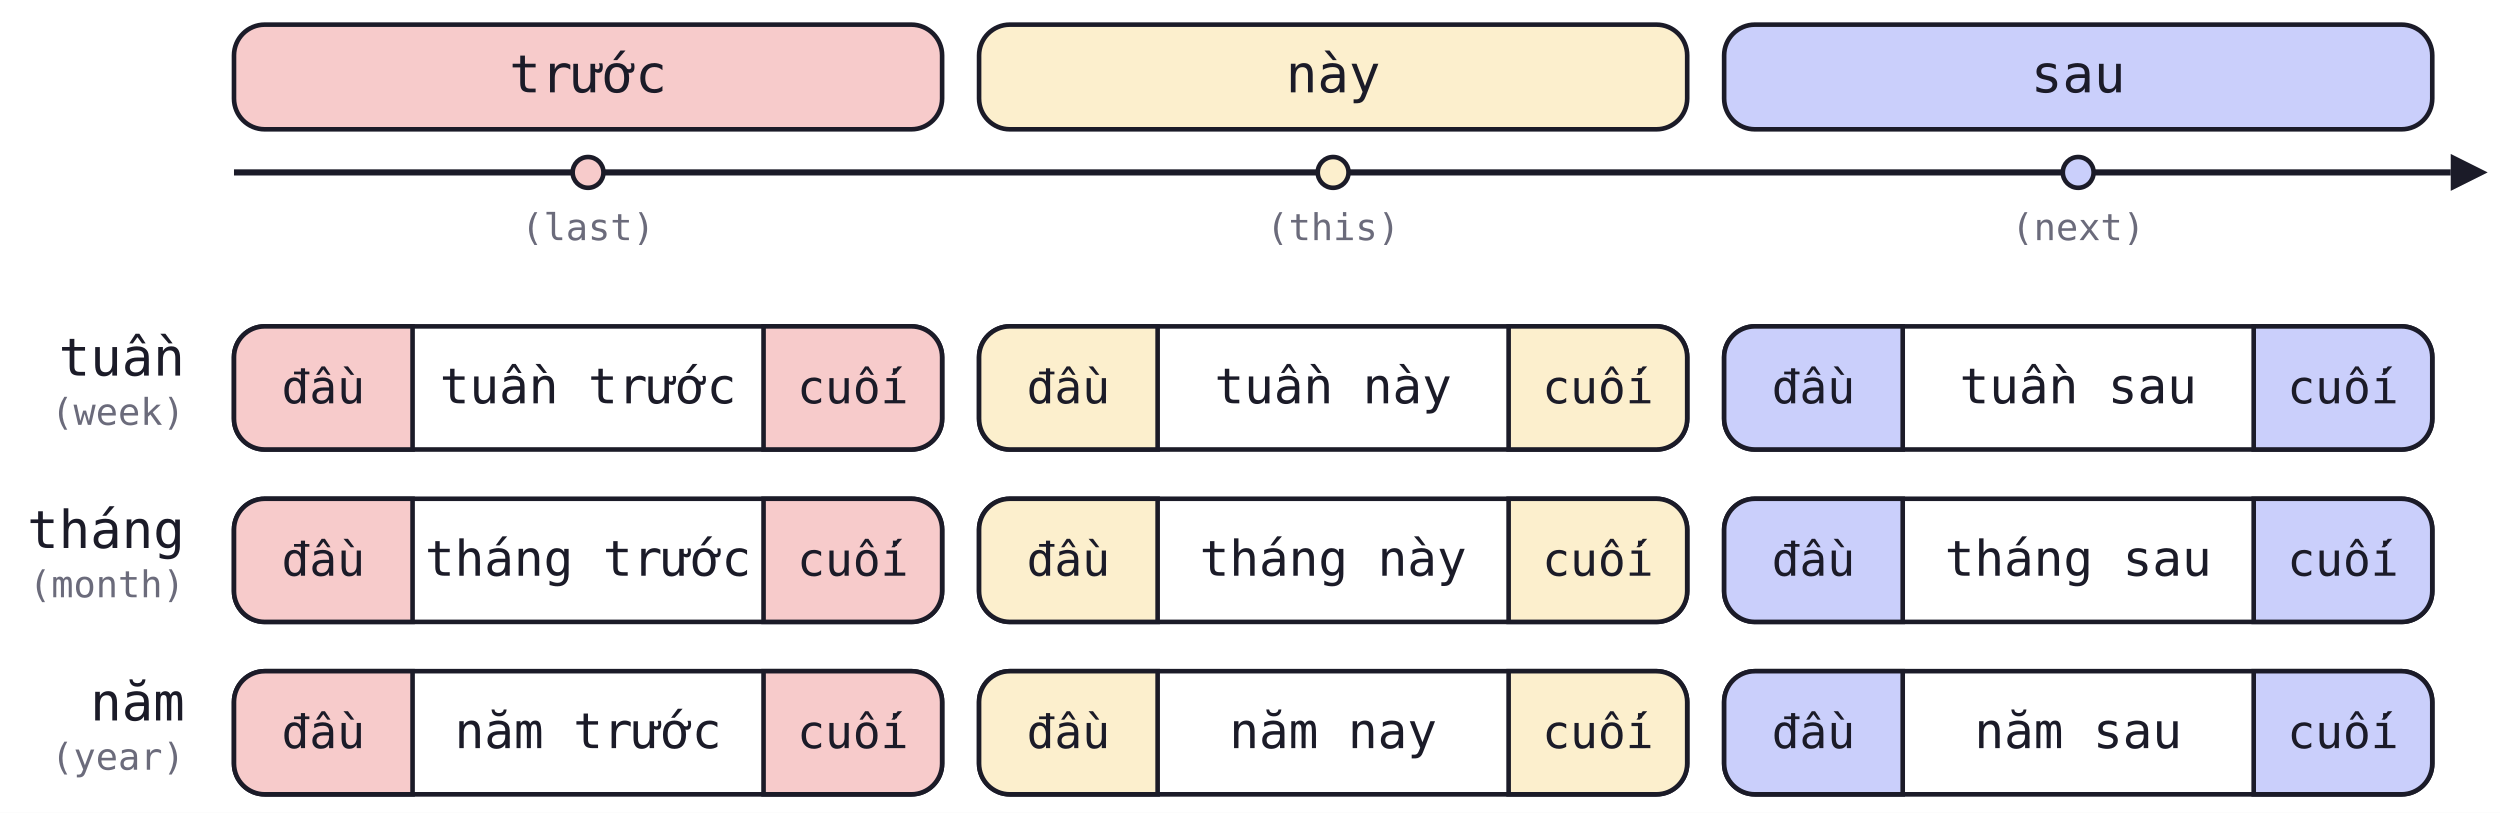
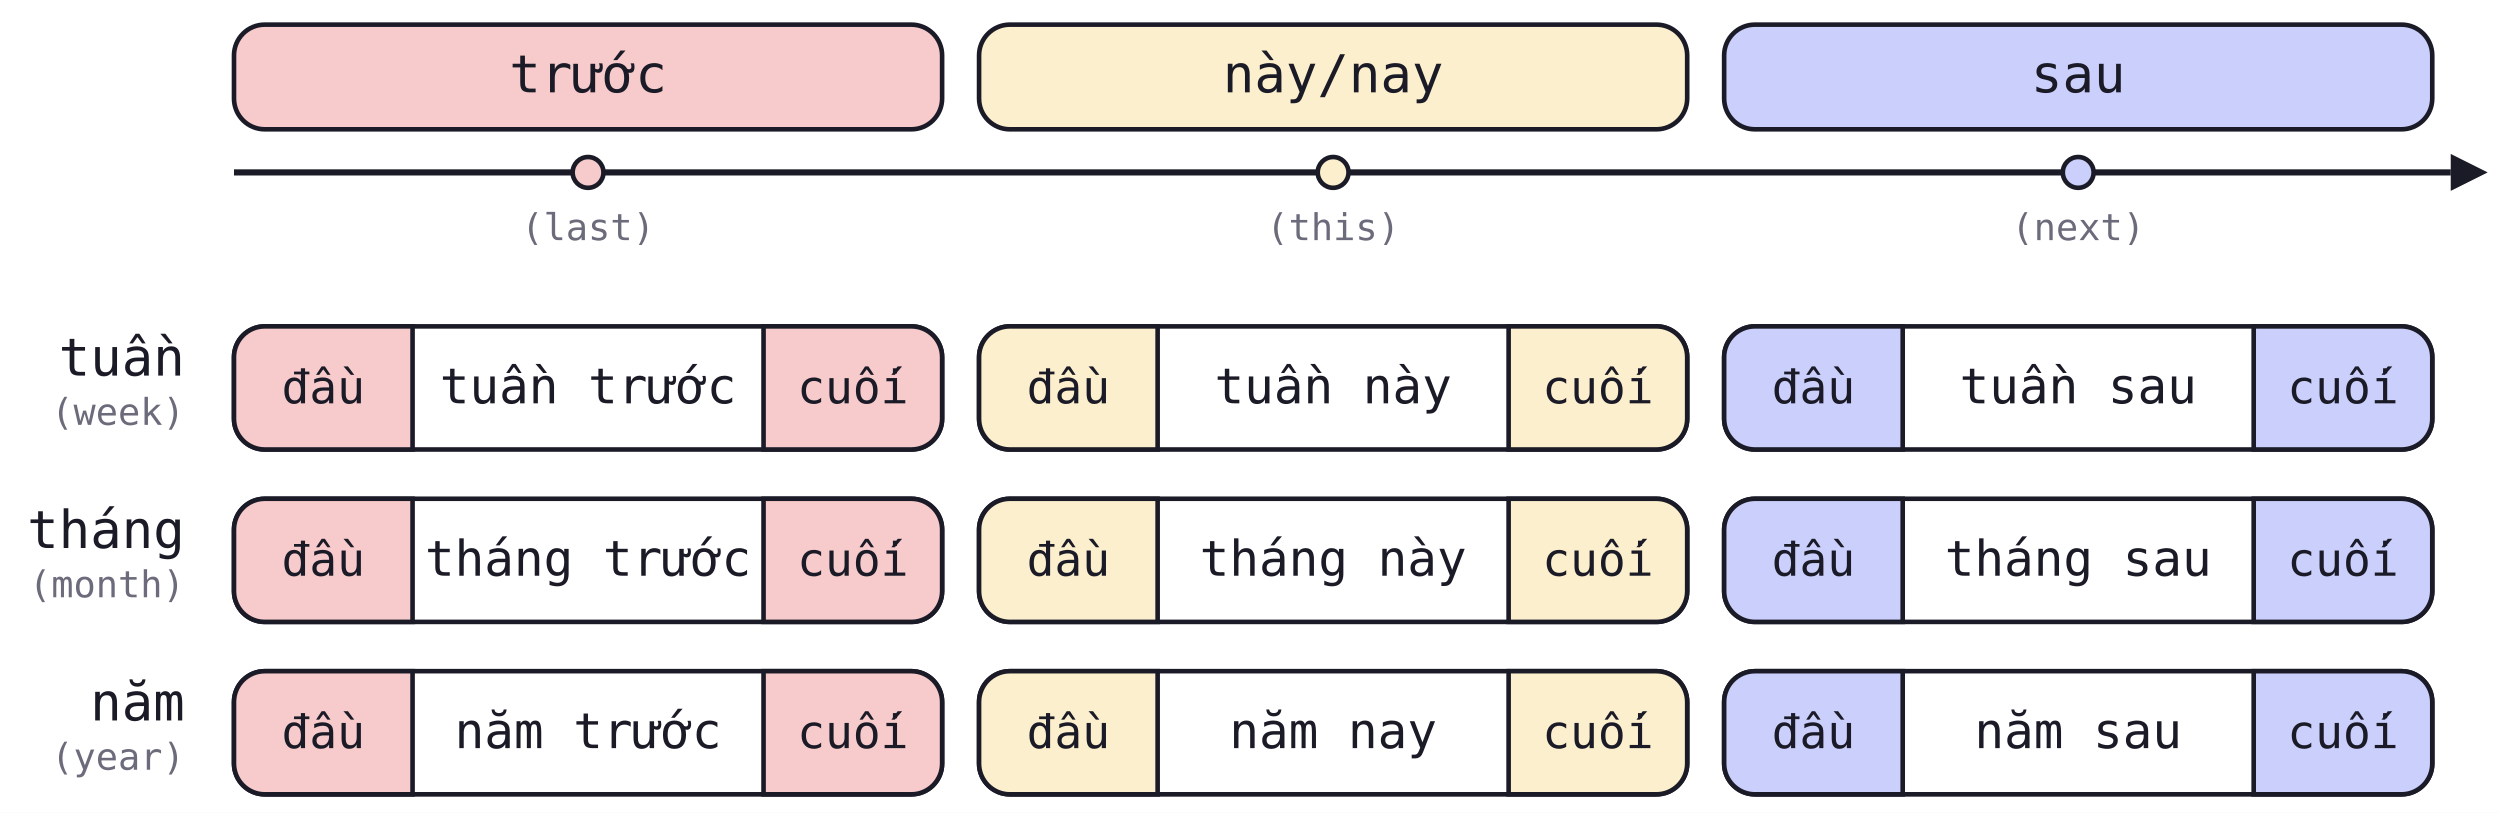
<svg xmlns="http://www.w3.org/2000/svg" viewBox="74 6 812 264" width="812" height="264" font-family="'Space Mono', ui-monospace, Menlo, Consolas, monospace" role="img" aria-label="Sơ đồ đầu - cuối với trước, này, sau">
  <rect x="74" y="6" width="812" height="264" fill="#fff" />
  <line x1="150" y1="62" x2="870" y2="62" stroke="#1B1B28" stroke-width="2" />
  <polygon points="870,56 882,62 870,68" fill="#1B1B28" />
  <rect x="150" y="14" width="230" height="34" rx="10" fill="#F7CBCB" stroke="#1B1B28" stroke-width="1.5" />
  <text x="265.0" y="36" text-anchor="middle" font-size="17" fill="#1B1B28">trước</text>
  <text x="265.0" y="84" text-anchor="middle" font-size="12" fill="#6B6B7B">(last)</text>
  <circle cx="265.0" cy="62" r="5" fill="#F7CBCB" stroke="#1B1B28" stroke-width="1.5" />
  <rect x="392" y="14" width="230" height="34" rx="10" fill="#FCEFCD" stroke="#1B1B28" stroke-width="1.5" />
-   <text x="507.0" y="36" text-anchor="middle" font-size="17" fill="#1B1B28">này</text>
+   <text x="507.0" y="36" text-anchor="middle" font-size="17" fill="#1B1B28">này/nay</text>
  <text x="507.0" y="84" text-anchor="middle" font-size="12" fill="#6B6B7B">(this)</text>
  <circle cx="507.0" cy="62" r="5" fill="#FCEFCD" stroke="#1B1B28" stroke-width="1.5" />
  <rect x="634" y="14" width="230" height="34" rx="10" fill="#CACFFB" stroke="#1B1B28" stroke-width="1.5" />
  <text x="749.0" y="36" text-anchor="middle" font-size="17" fill="#1B1B28">sau</text>
  <text x="749.0" y="84" text-anchor="middle" font-size="12" fill="#6B6B7B">(next)</text>
  <circle cx="749.0" cy="62" r="5" fill="#CACFFB" stroke="#1B1B28" stroke-width="1.5" />
  <text x="134" y="128" text-anchor="end" font-size="17" fill="#1B1B28">tuần</text>
  <text x="134" y="144" text-anchor="end" font-size="12" fill="#6B6B7B">(week)</text>
  <rect x="150" y="112" width="230" height="40" rx="10" fill="#fff" stroke="#1B1B28" stroke-width="1.5" />
  <path d="M160,112 H208 V152 H160 A10,10 0 0 1 150,142 V122 A10,10 0 0 1 160,112 Z" fill="#F7CBCB" stroke="#1B1B28" stroke-width="1.5" />
  <path d="M322,112 H370 A10,10 0 0 1 380,122 V142 A10,10 0 0 1 370,152 H322 Z" fill="#F7CBCB" stroke="#1B1B28" stroke-width="1.5" />
  <text x="179.0" y="137" text-anchor="middle" font-size="15" fill="#1B1B28">đầu</text>
  <text x="265.0" y="137" text-anchor="middle" font-size="16" fill="#1B1B28">tuần trước</text>
  <text x="351.0" y="137" text-anchor="middle" font-size="15" fill="#1B1B28">cuối</text>
  <rect x="392" y="112" width="230" height="40" rx="10" fill="#fff" stroke="#1B1B28" stroke-width="1.5" />
  <path d="M402,112 H450 V152 H402 A10,10 0 0 1 392,142 V122 A10,10 0 0 1 402,112 Z" fill="#FCEFCD" stroke="#1B1B28" stroke-width="1.5" />
  <path d="M564,112 H612 A10,10 0 0 1 622,122 V142 A10,10 0 0 1 612,152 H564 Z" fill="#FCEFCD" stroke="#1B1B28" stroke-width="1.5" />
  <text x="421.0" y="137" text-anchor="middle" font-size="15" fill="#1B1B28">đầu</text>
  <text x="507.0" y="137" text-anchor="middle" font-size="16" fill="#1B1B28">tuần này</text>
  <text x="593.0" y="137" text-anchor="middle" font-size="15" fill="#1B1B28">cuối</text>
  <rect x="634" y="112" width="230" height="40" rx="10" fill="#fff" stroke="#1B1B28" stroke-width="1.5" />
  <path d="M644,112 H692 V152 H644 A10,10 0 0 1 634,142 V122 A10,10 0 0 1 644,112 Z" fill="#CACFFB" stroke="#1B1B28" stroke-width="1.5" />
  <path d="M806,112 H854 A10,10 0 0 1 864,122 V142 A10,10 0 0 1 854,152 H806 Z" fill="#CACFFB" stroke="#1B1B28" stroke-width="1.5" />
  <text x="663.0" y="137" text-anchor="middle" font-size="15" fill="#1B1B28">đầu</text>
  <text x="749.0" y="137" text-anchor="middle" font-size="16" fill="#1B1B28">tuần sau</text>
  <text x="835.0" y="137" text-anchor="middle" font-size="15" fill="#1B1B28">cuối</text>
  <text x="134" y="184" text-anchor="end" font-size="17" fill="#1B1B28">tháng</text>
  <text x="134" y="200" text-anchor="end" font-size="12" fill="#6B6B7B">(month)</text>
  <rect x="150" y="168" width="230" height="40" rx="10" fill="#fff" stroke="#1B1B28" stroke-width="1.5" />
  <path d="M160,168 H208 V208 H160 A10,10 0 0 1 150,198 V178 A10,10 0 0 1 160,168 Z" fill="#F7CBCB" stroke="#1B1B28" stroke-width="1.5" />
  <path d="M322,168 H370 A10,10 0 0 1 380,178 V198 A10,10 0 0 1 370,208 H322 Z" fill="#F7CBCB" stroke="#1B1B28" stroke-width="1.5" />
  <text x="179.0" y="193" text-anchor="middle" font-size="15" fill="#1B1B28">đầu</text>
  <text x="265.0" y="193" text-anchor="middle" font-size="16" fill="#1B1B28">tháng trước</text>
  <text x="351.0" y="193" text-anchor="middle" font-size="15" fill="#1B1B28">cuối</text>
  <rect x="392" y="168" width="230" height="40" rx="10" fill="#fff" stroke="#1B1B28" stroke-width="1.5" />
  <path d="M402,168 H450 V208 H402 A10,10 0 0 1 392,198 V178 A10,10 0 0 1 402,168 Z" fill="#FCEFCD" stroke="#1B1B28" stroke-width="1.5" />
  <path d="M564,168 H612 A10,10 0 0 1 622,178 V198 A10,10 0 0 1 612,208 H564 Z" fill="#FCEFCD" stroke="#1B1B28" stroke-width="1.5" />
  <text x="421.0" y="193" text-anchor="middle" font-size="15" fill="#1B1B28">đầu</text>
  <text x="507.0" y="193" text-anchor="middle" font-size="16" fill="#1B1B28">tháng này</text>
  <text x="593.0" y="193" text-anchor="middle" font-size="15" fill="#1B1B28">cuối</text>
  <rect x="634" y="168" width="230" height="40" rx="10" fill="#fff" stroke="#1B1B28" stroke-width="1.5" />
  <path d="M644,168 H692 V208 H644 A10,10 0 0 1 634,198 V178 A10,10 0 0 1 644,168 Z" fill="#CACFFB" stroke="#1B1B28" stroke-width="1.5" />
  <path d="M806,168 H854 A10,10 0 0 1 864,178 V198 A10,10 0 0 1 854,208 H806 Z" fill="#CACFFB" stroke="#1B1B28" stroke-width="1.5" />
  <text x="663.0" y="193" text-anchor="middle" font-size="15" fill="#1B1B28">đầu</text>
  <text x="749.0" y="193" text-anchor="middle" font-size="16" fill="#1B1B28">tháng sau</text>
  <text x="835.0" y="193" text-anchor="middle" font-size="15" fill="#1B1B28">cuối</text>
  <text x="134" y="240" text-anchor="end" font-size="17" fill="#1B1B28">năm</text>
  <text x="134" y="256" text-anchor="end" font-size="12" fill="#6B6B7B">(year)</text>
  <rect x="150" y="224" width="230" height="40" rx="10" fill="#fff" stroke="#1B1B28" stroke-width="1.5" />
  <path d="M160,224 H208 V264 H160 A10,10 0 0 1 150,254 V234 A10,10 0 0 1 160,224 Z" fill="#F7CBCB" stroke="#1B1B28" stroke-width="1.5" />
  <path d="M322,224 H370 A10,10 0 0 1 380,234 V254 A10,10 0 0 1 370,264 H322 Z" fill="#F7CBCB" stroke="#1B1B28" stroke-width="1.5" />
  <text x="179.0" y="249" text-anchor="middle" font-size="15" fill="#1B1B28">đầu</text>
  <text x="265.0" y="249" text-anchor="middle" font-size="16" fill="#1B1B28">năm trước</text>
  <text x="351.0" y="249" text-anchor="middle" font-size="15" fill="#1B1B28">cuối</text>
  <rect x="392" y="224" width="230" height="40" rx="10" fill="#fff" stroke="#1B1B28" stroke-width="1.5" />
  <path d="M402,224 H450 V264 H402 A10,10 0 0 1 392,254 V234 A10,10 0 0 1 402,224 Z" fill="#FCEFCD" stroke="#1B1B28" stroke-width="1.5" />
  <path d="M564,224 H612 A10,10 0 0 1 622,234 V254 A10,10 0 0 1 612,264 H564 Z" fill="#FCEFCD" stroke="#1B1B28" stroke-width="1.5" />
  <text x="421.0" y="249" text-anchor="middle" font-size="15" fill="#1B1B28">đầu</text>
  <text x="507.0" y="249" text-anchor="middle" font-size="16" fill="#1B1B28">năm nay</text>
  <text x="593.0" y="249" text-anchor="middle" font-size="15" fill="#1B1B28">cuối</text>
  <rect x="634" y="224" width="230" height="40" rx="10" fill="#fff" stroke="#1B1B28" stroke-width="1.5" />
  <path d="M644,224 H692 V264 H644 A10,10 0 0 1 634,254 V234 A10,10 0 0 1 644,224 Z" fill="#CACFFB" stroke="#1B1B28" stroke-width="1.5" />
  <path d="M806,224 H854 A10,10 0 0 1 864,234 V254 A10,10 0 0 1 854,264 H806 Z" fill="#CACFFB" stroke="#1B1B28" stroke-width="1.5" />
  <text x="663.0" y="249" text-anchor="middle" font-size="15" fill="#1B1B28">đầu</text>
  <text x="749.0" y="249" text-anchor="middle" font-size="16" fill="#1B1B28">năm sau</text>
  <text x="835.0" y="249" text-anchor="middle" font-size="15" fill="#1B1B28">cuối</text>
</svg>
